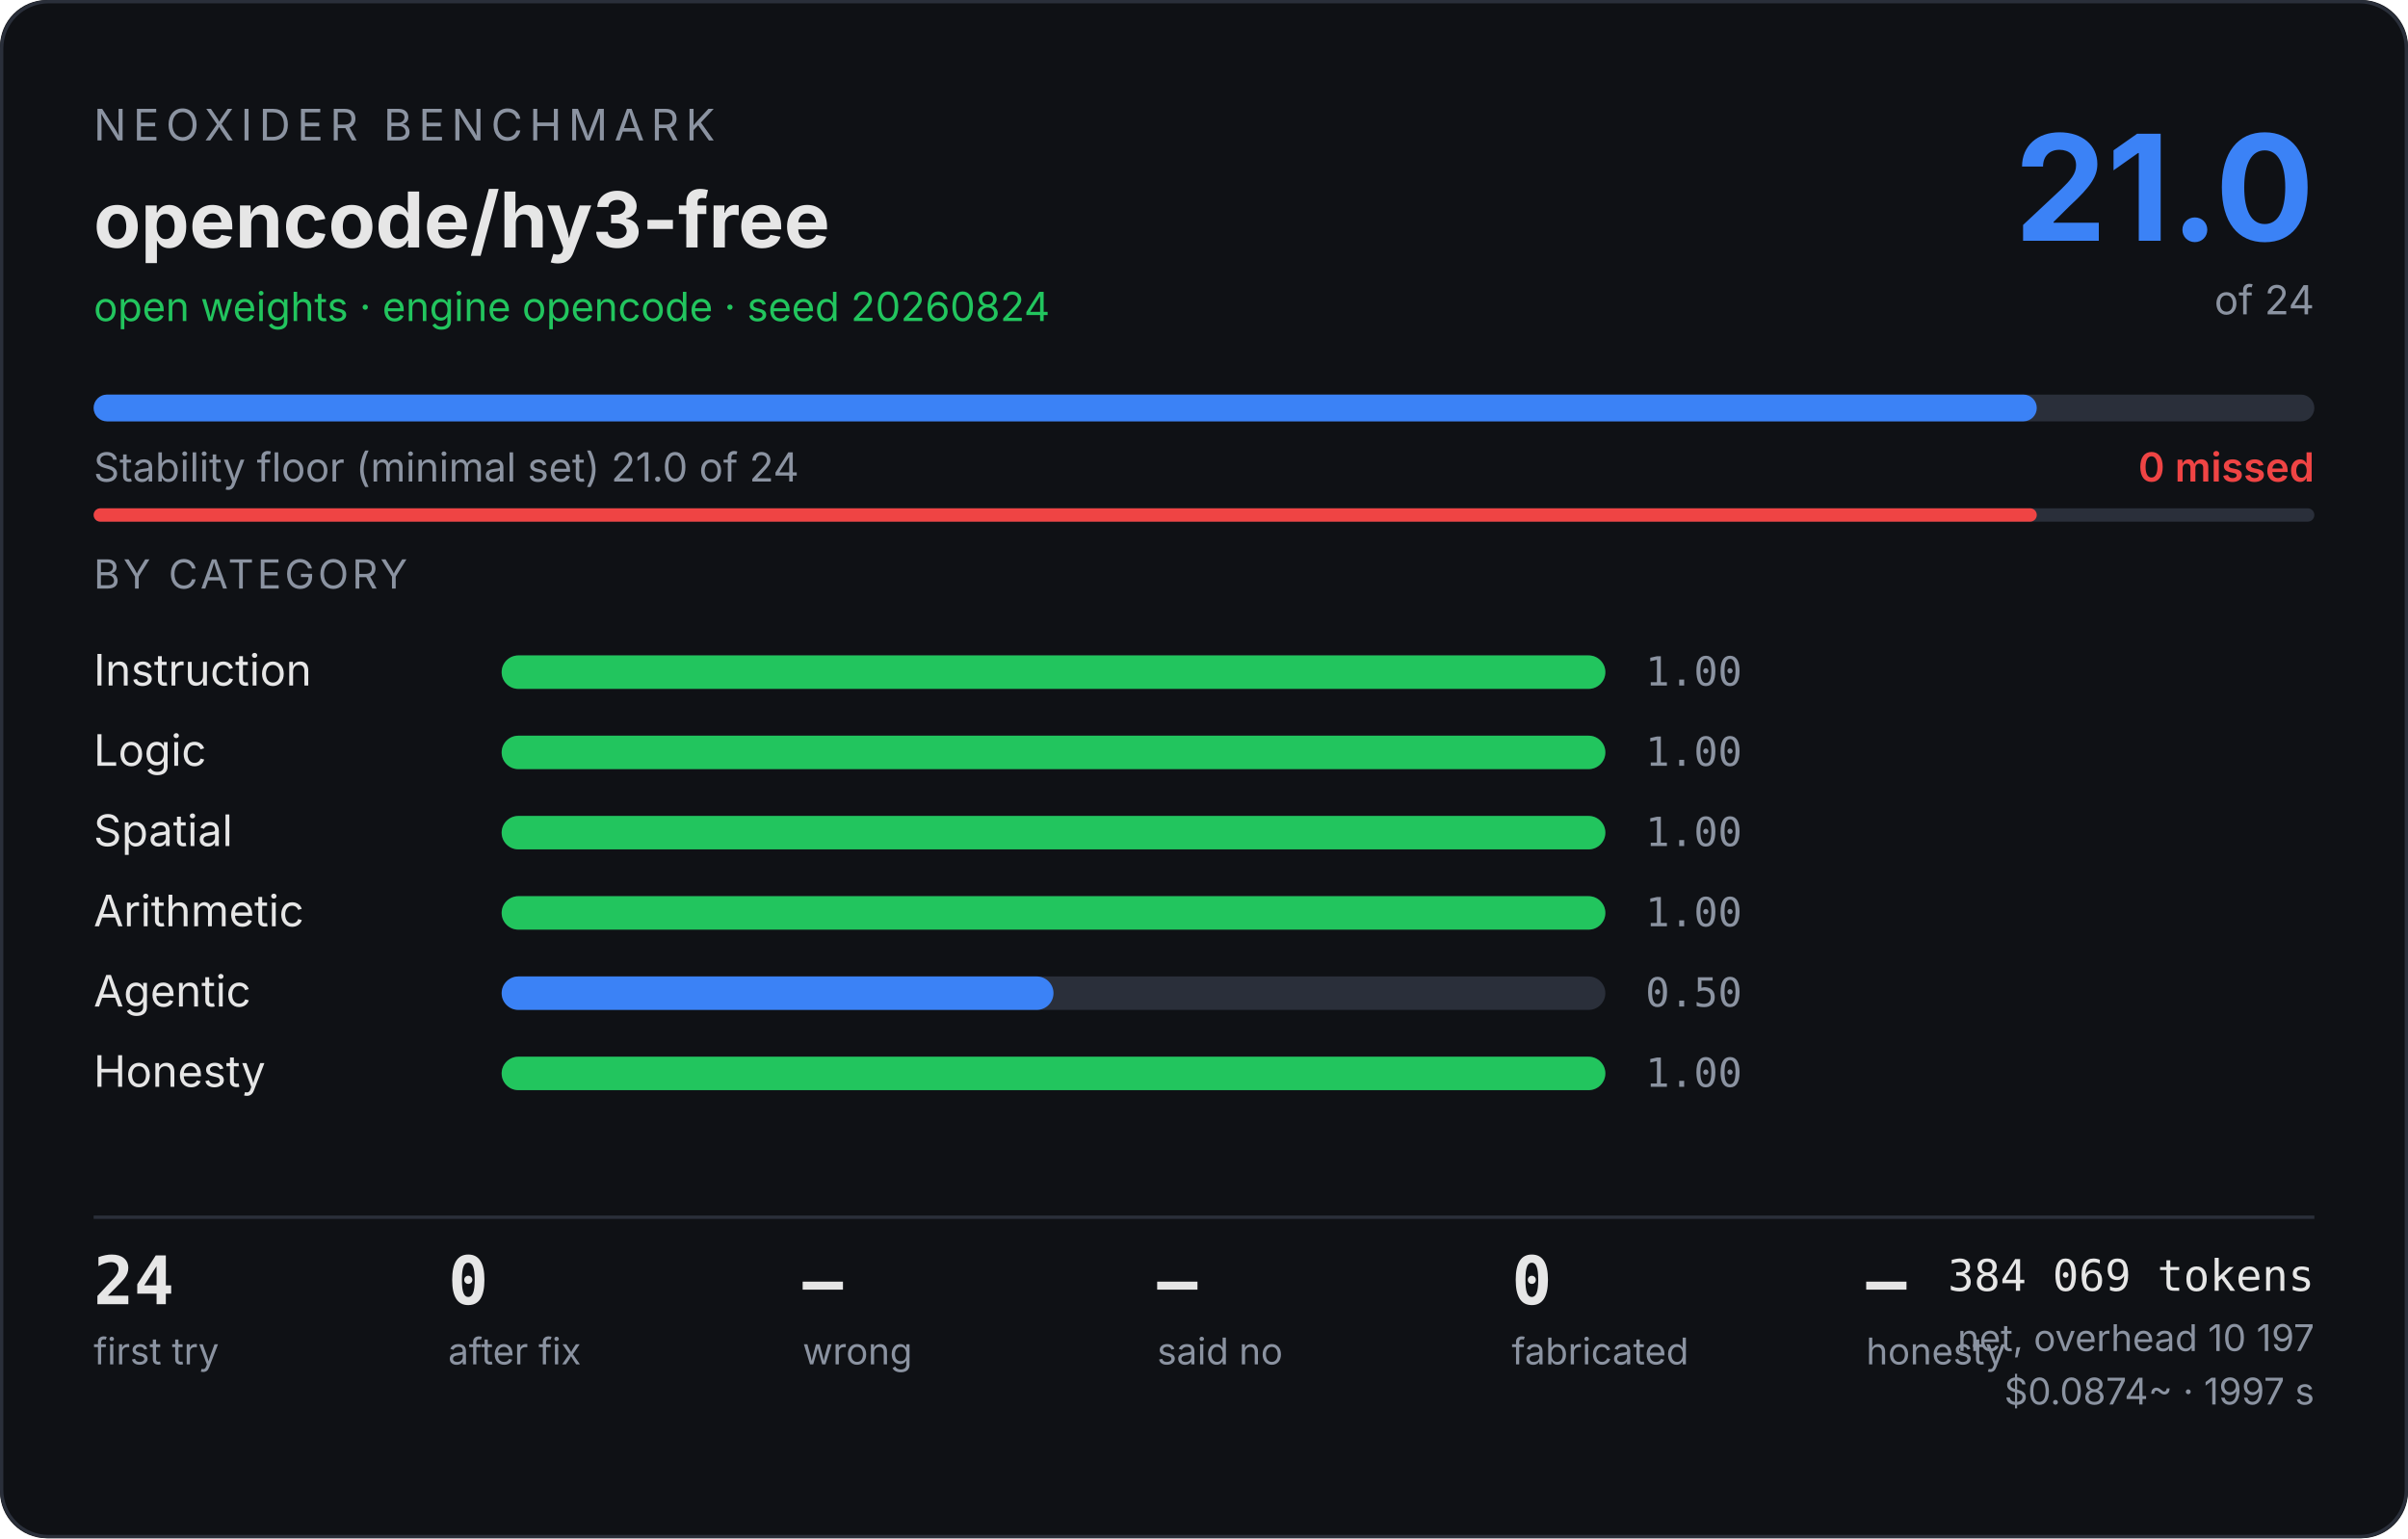
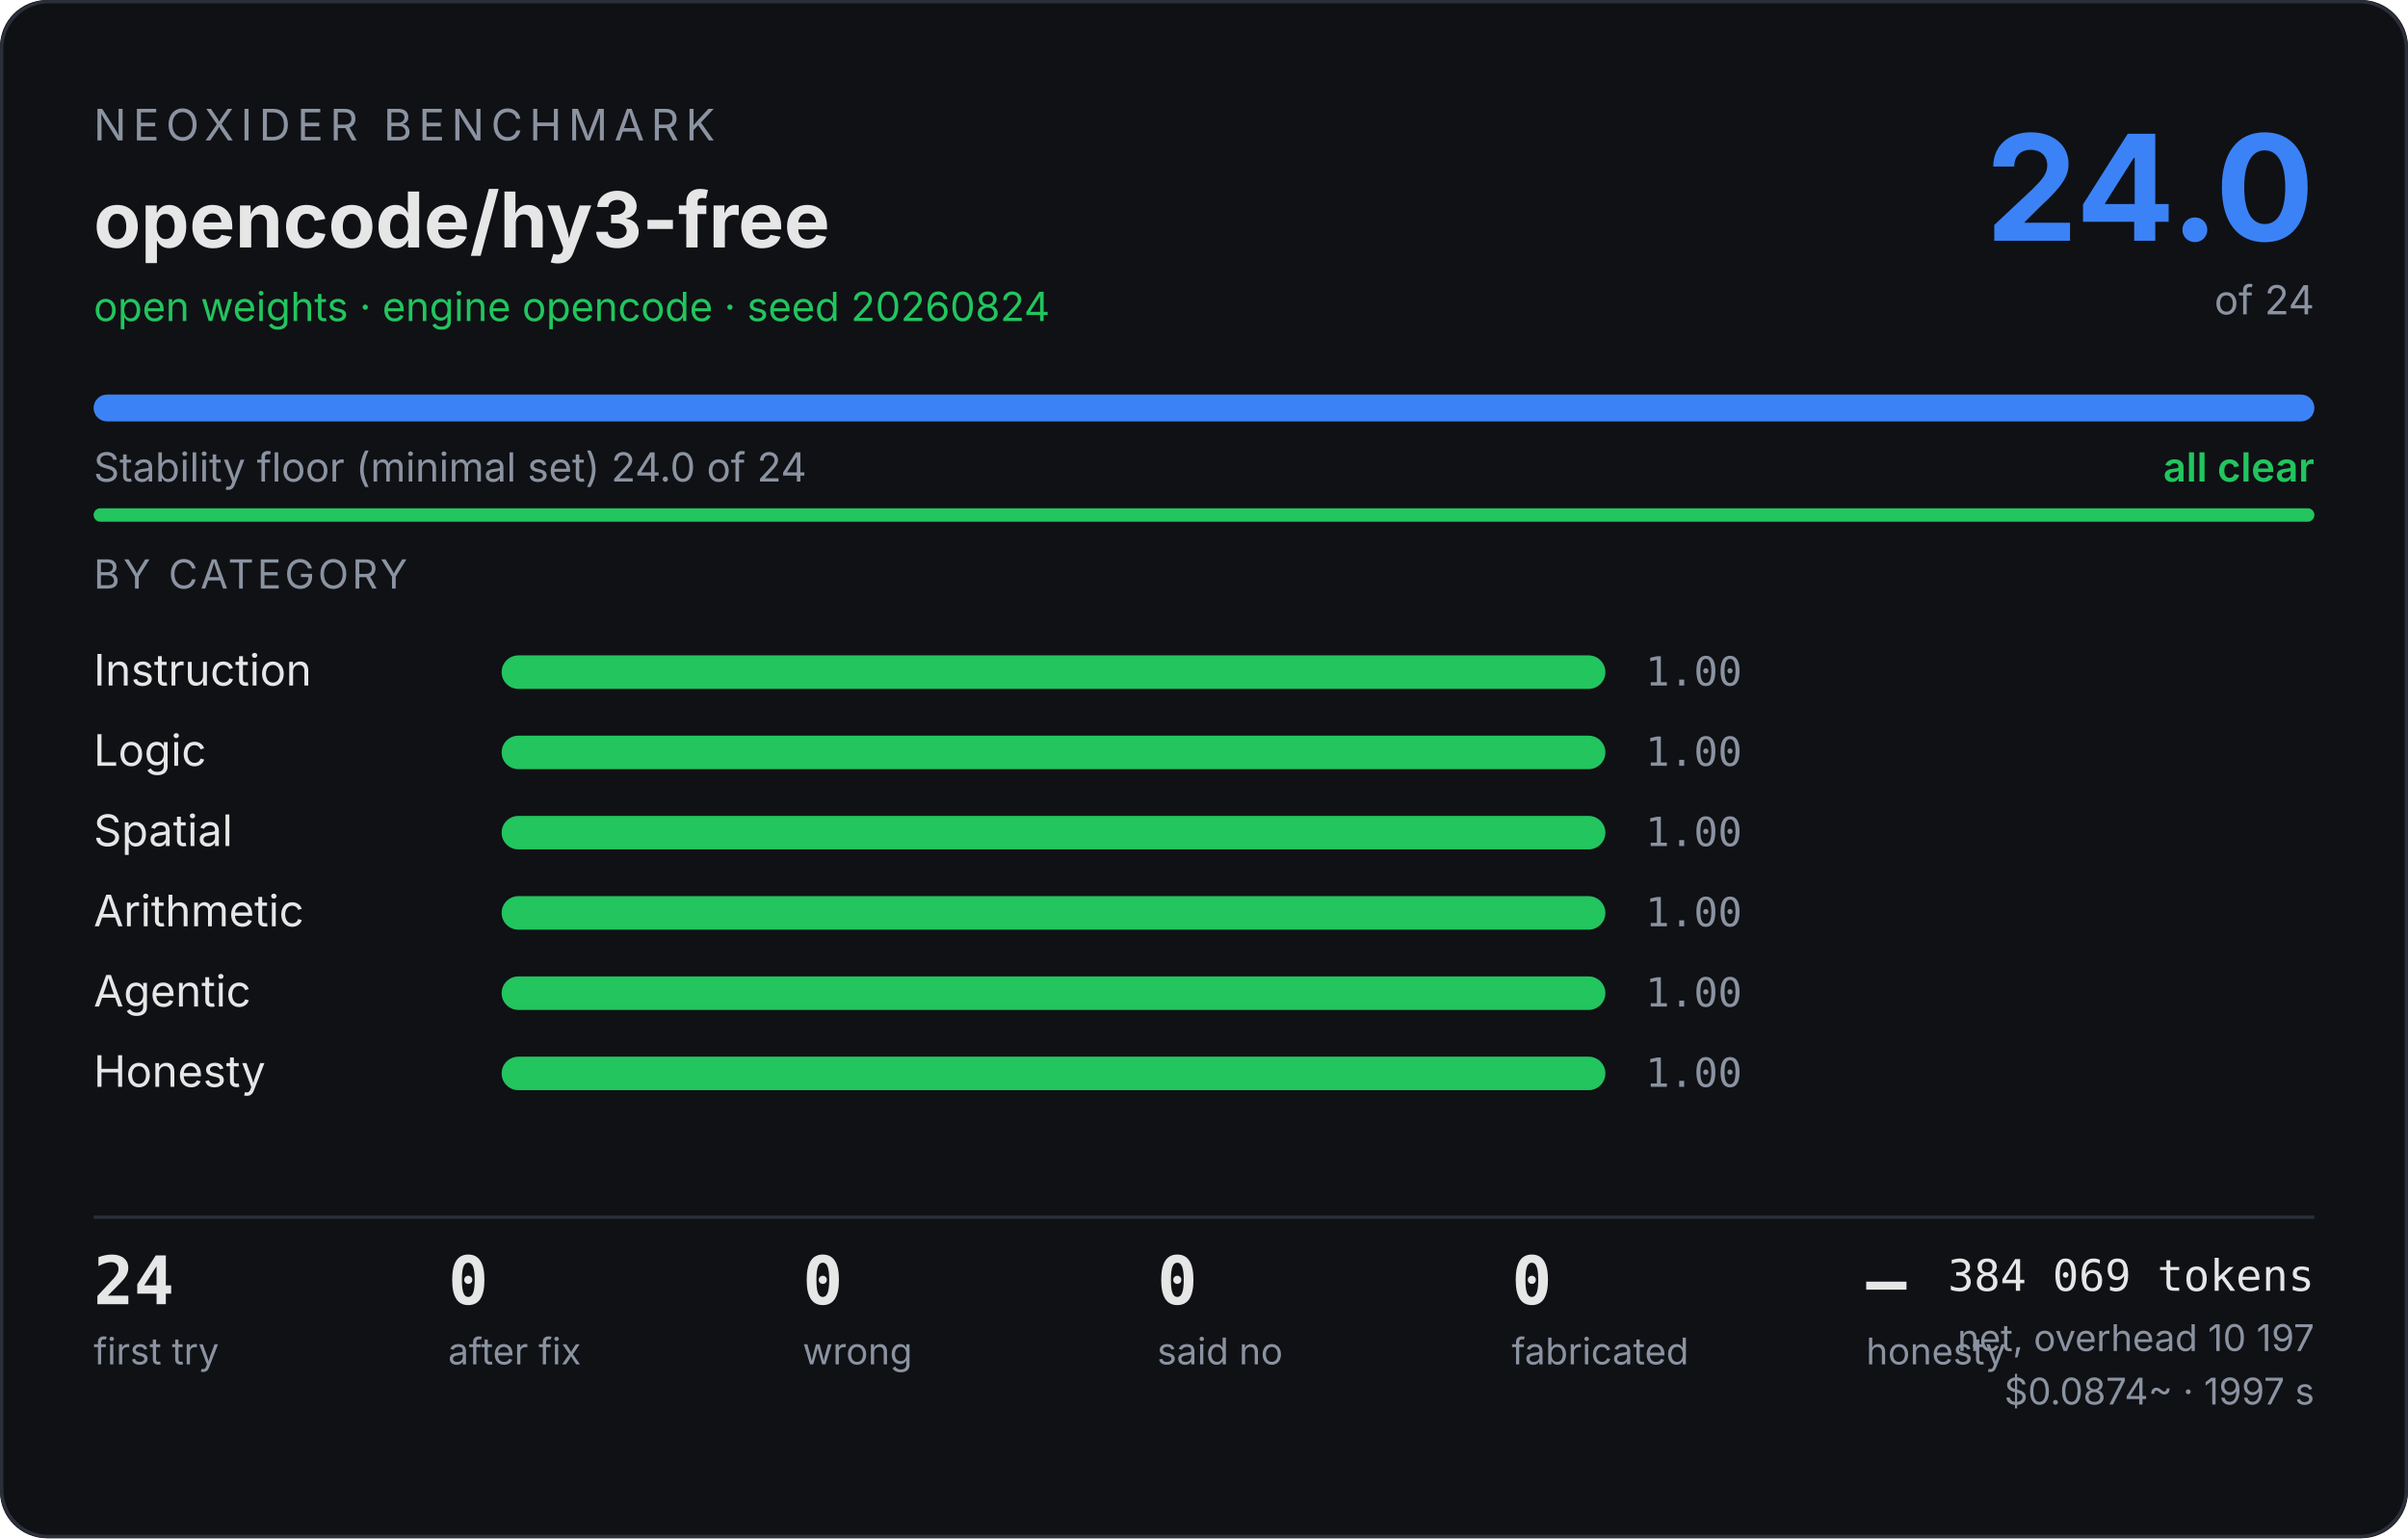
<svg xmlns="http://www.w3.org/2000/svg" width="720" height="460" viewBox="0 0 720 460" font-family="system-ui,-apple-system,Segoe UI,sans-serif">
  <rect width="720" height="460" rx="14" fill="#0f1115" />
  <rect x="0.5" y="0.5" width="719" height="459" rx="14" fill="none" stroke="#2a2f3a" />
  <text x="28" y="42" fill="#8b93a1" font-size="13" letter-spacing="2">NEOXIDER BENCHMARK</text>
  <text x="28" y="74" fill="#e6e6e6" font-size="23" font-weight="700">opencode/hy3-free</text>
  <text x="28" y="96" fill="#22c55e" font-size="12">open weights · engine opencode · seed 20260824</text>
-   <text x="692" y="72" text-anchor="end" fill="#3b82f6" font-size="44" font-weight="700">21.0</text>
+   <text x="692" y="72" text-anchor="end" fill="#3b82f6" font-size="44" font-weight="700">24.0</text>
  <text x="692" y="94" text-anchor="end" fill="#8b93a1" font-size="12">of 24</text>
  <rect x="28" y="118" width="664" height="8" rx="4" fill="#2a2f3a" />
-   <rect x="28" y="118" width="581.0" height="8" rx="4" fill="#3b82f6" />
-   <text x="28" y="144" fill="#8b93a1" font-size="12">Stability floor (minimal set) 21.0 of 24</text>
-   <text x="692" y="144" text-anchor="end" fill="#ef4444" font-size="12" font-weight="600">0 missed</text>
+   <rect x="28" y="118" width="664.0" height="8" rx="4" fill="#3b82f6" />
+   <text x="28" y="144" fill="#8b93a1" font-size="12">Stability floor (minimal set) 24.0 of 24</text>
+   <text x="692" y="144" text-anchor="end" fill="#22c55e" font-size="12" font-weight="600">all clear</text>
  <rect x="28" y="152" width="664" height="4" rx="2" fill="#2a2f3a" />
-   <rect x="28" y="152" width="581.0" height="4" rx="2" fill="#ef4444" />
+   <rect x="28" y="152" width="664.0" height="4" rx="2" fill="#22c55e" />
  <text x="28" y="176" fill="#8b93a1" font-size="12" letter-spacing="1">BY CATEGORY</text>
  <text x="28" y="205" fill="#e6e6e6" font-size="13">Instruction</text>
  <rect x="150" y="196" width="330" height="10" rx="5" fill="#2a2f3a" />
  <rect x="150" y="196" width="330.0" height="10" rx="5" fill="#22c55e" />
  <text x="492" y="205" fill="#8b93a1" font-size="12" font-family="ui-monospace,Consolas,monospace">1.00</text>
  <text x="28" y="229" fill="#e6e6e6" font-size="13">Logic</text>
  <rect x="150" y="220" width="330" height="10" rx="5" fill="#2a2f3a" />
  <rect x="150" y="220" width="330.0" height="10" rx="5" fill="#22c55e" />
  <text x="492" y="229" fill="#8b93a1" font-size="12" font-family="ui-monospace,Consolas,monospace">1.00</text>
  <text x="28" y="253" fill="#e6e6e6" font-size="13">Spatial</text>
  <rect x="150" y="244" width="330" height="10" rx="5" fill="#2a2f3a" />
  <rect x="150" y="244" width="330.0" height="10" rx="5" fill="#22c55e" />
  <text x="492" y="253" fill="#8b93a1" font-size="12" font-family="ui-monospace,Consolas,monospace">1.00</text>
  <text x="28" y="277" fill="#e6e6e6" font-size="13">Arithmetic</text>
  <rect x="150" y="268" width="330" height="10" rx="5" fill="#2a2f3a" />
  <rect x="150" y="268" width="330.0" height="10" rx="5" fill="#22c55e" />
  <text x="492" y="277" fill="#8b93a1" font-size="12" font-family="ui-monospace,Consolas,monospace">1.00</text>
  <text x="28" y="301" fill="#e6e6e6" font-size="13">Agentic</text>
  <rect x="150" y="292" width="330" height="10" rx="5" fill="#2a2f3a" />
-   <rect x="150" y="292" width="165.0" height="10" rx="5" fill="#3b82f6" />
-   <text x="492" y="301" fill="#8b93a1" font-size="12" font-family="ui-monospace,Consolas,monospace">0.50</text>
+   <rect x="150" y="292" width="330.0" height="10" rx="5" fill="#22c55e" />
+   <text x="492" y="301" fill="#8b93a1" font-size="12" font-family="ui-monospace,Consolas,monospace">1.00</text>
  <text x="28" y="325" fill="#e6e6e6" font-size="13">Honesty</text>
  <rect x="150" y="316" width="330" height="10" rx="5" fill="#2a2f3a" />
  <rect x="150" y="316" width="330.0" height="10" rx="5" fill="#22c55e" />
  <text x="492" y="325" fill="#8b93a1" font-size="12" font-family="ui-monospace,Consolas,monospace">1.00</text>
  <line x1="28" y1="364" x2="692" y2="364" stroke="#2a2f3a" />
  <text x="28" y="390" fill="#e6e6e6" font-size="20" font-weight="700" font-family="ui-monospace,Consolas,monospace">24</text>
  <text x="28" y="408" fill="#8b93a1" font-size="11">first try</text>
  <text x="134" y="390" fill="#e6e6e6" font-size="20" font-weight="700" font-family="ui-monospace,Consolas,monospace">0</text>
  <text x="134" y="408" fill="#8b93a1" font-size="11">after fix</text>
-   <text x="240" y="390" fill="#e6e6e6" font-size="20" font-weight="700" font-family="ui-monospace,Consolas,monospace">—</text>
+   <text x="240" y="390" fill="#e6e6e6" font-size="20" font-weight="700" font-family="ui-monospace,Consolas,monospace">0</text>
  <text x="240" y="408" fill="#8b93a1" font-size="11">wrong</text>
-   <text x="346" y="390" fill="#e6e6e6" font-size="20" font-weight="700" font-family="ui-monospace,Consolas,monospace">—</text>
+   <text x="346" y="390" fill="#e6e6e6" font-size="20" font-weight="700" font-family="ui-monospace,Consolas,monospace">0</text>
  <text x="346" y="408" fill="#8b93a1" font-size="11">said no</text>
  <text x="452" y="390" fill="#e6e6e6" font-size="20" font-weight="700" font-family="ui-monospace,Consolas,monospace">0</text>
  <text x="452" y="408" fill="#8b93a1" font-size="11">fabricated</text>
  <text x="558" y="390" fill="#e6e6e6" font-size="20" font-weight="700" font-family="ui-monospace,Consolas,monospace">—</text>
  <text x="558" y="408" fill="#8b93a1" font-size="11">honesty</text>
  <text x="692" y="386" text-anchor="end" fill="#e6e6e6" font-size="13" font-family="ui-monospace,Consolas,monospace">384 069 tokens</text>
  <text x="692" y="404" text-anchor="end" fill="#8b93a1" font-size="11">net, overhead 10 197</text>
  <text x="692" y="420" text-anchor="end" fill="#8b93a1" font-size="11">$0.0874~ · 1997 s</text>
</svg>
